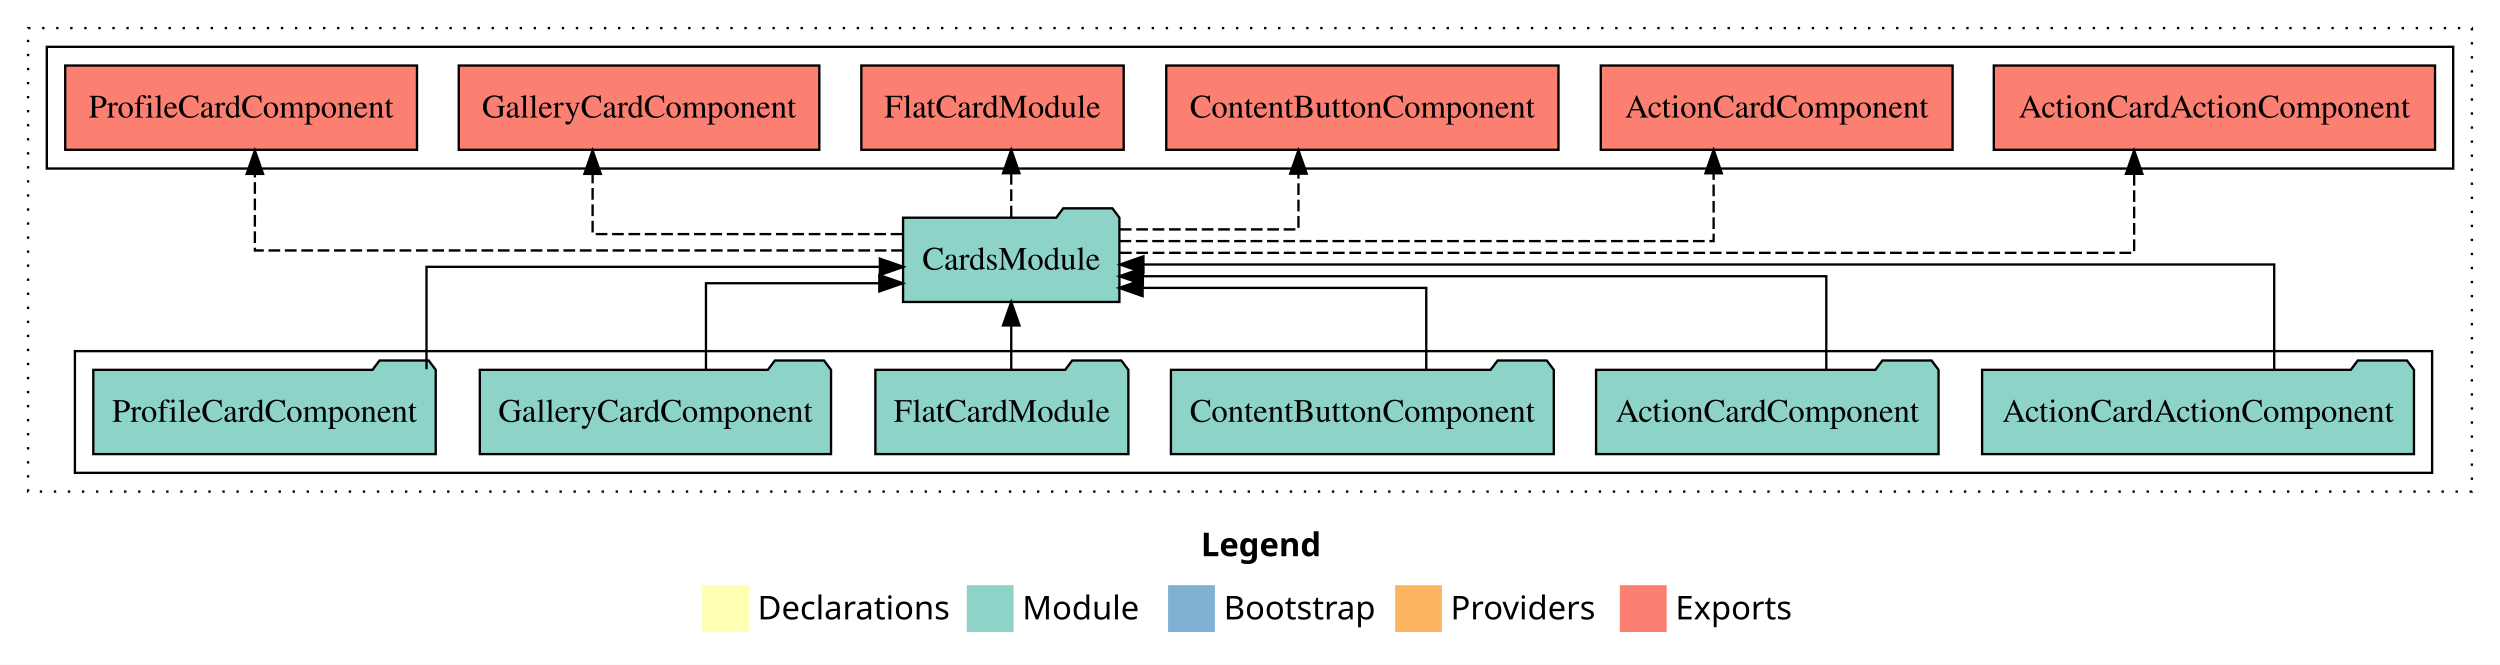
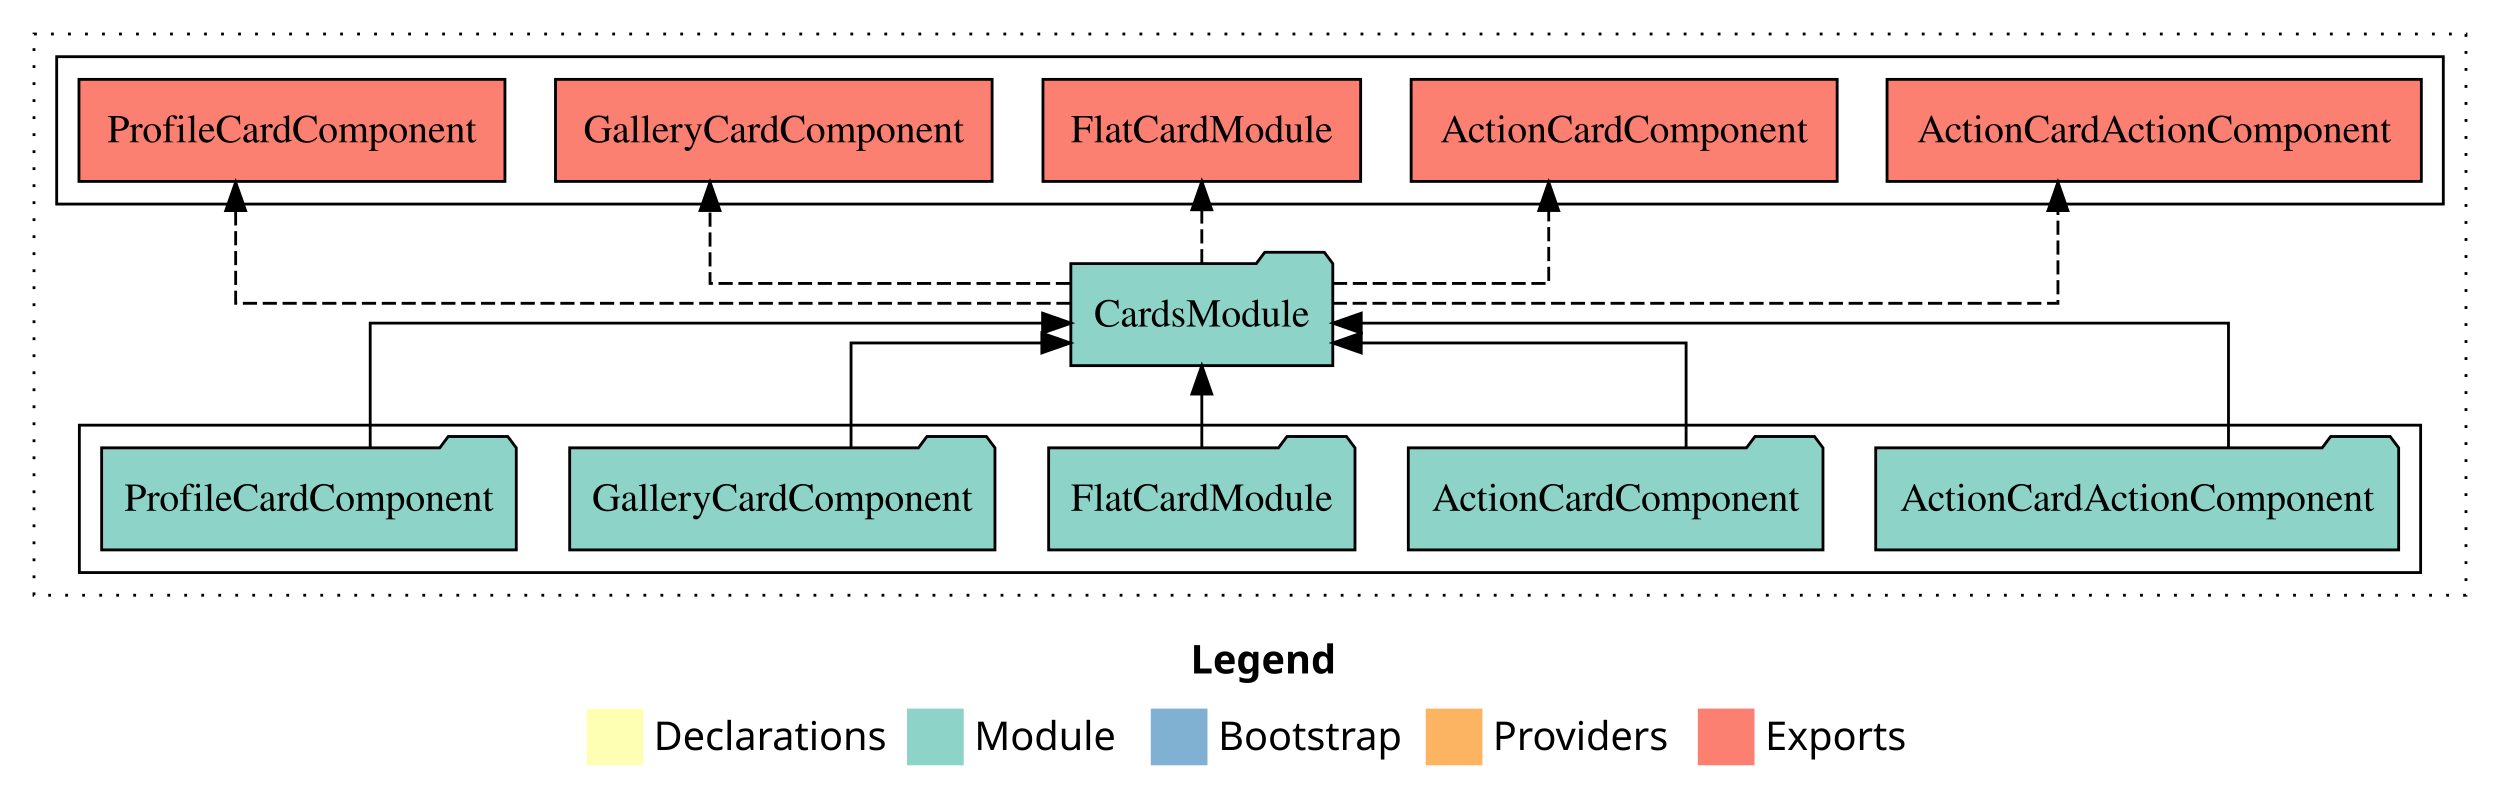
- <svg xmlns="http://www.w3.org/2000/svg" width="1068pt" height="284pt" viewBox="0.00 0.00 1068.00 284.00">
+ <svg xmlns="http://www.w3.org/2000/svg" width="882pt" height="284pt" viewBox="0.00 0.00 882.00 284.00">
  <g id="graph0" class="graph" transform="scale(1 1) rotate(0) translate(4 280)">
-     <polygon fill="white" stroke="transparent" points="-4,4 -4,-280 1064,-280 1064,4 -4,4" />
-     <text text-anchor="start" x="509.01" y="-42.4" font-family="Times-12" font-weight="bold" font-size="14.00">Legend</text>
-     <polygon fill="#ffffb3" stroke="transparent" points="296,-10 296,-30 316,-30 316,-10 296,-10" />
-     <text text-anchor="start" x="319.63" y="-15.4" font-family="Times-12" font-size="14.00">  Declarations</text>
-     <polygon fill="#8dd3c7" stroke="transparent" points="409,-10 409,-30 429,-30 429,-10 409,-10" />
-     <text text-anchor="start" x="432.73" y="-15.4" font-family="Times-12" font-size="14.00">  Module</text>
-     <polygon fill="#80b1d3" stroke="transparent" points="495,-10 495,-30 515,-30 515,-10 495,-10" />
-     <text text-anchor="start" x="518.78" y="-15.4" font-family="Times-12" font-size="14.00">  Bootstrap</text>
-     <polygon fill="#fdb462" stroke="transparent" points="592,-10 592,-30 612,-30 612,-10 592,-10" />
-     <text text-anchor="start" x="615.67" y="-15.4" font-family="Times-12" font-size="14.00">  Providers</text>
-     <polygon fill="#fb8072" stroke="transparent" points="688,-10 688,-30 708,-30 708,-10 688,-10" />
-     <text text-anchor="start" x="711.73" y="-15.4" font-family="Times-12" font-size="14.00">  Exports</text>
+     <polygon fill="white" stroke="transparent" points="-4,4 -4,-280 878,-280 878,4 -4,4" />
+     <text text-anchor="start" x="416.01" y="-42.4" font-family="Times-12" font-weight="bold" font-size="14.00">Legend</text>
+     <polygon fill="#ffffb3" stroke="transparent" points="203,-10 203,-30 223,-30 223,-10 203,-10" />
+     <text text-anchor="start" x="226.63" y="-15.4" font-family="Times-12" font-size="14.00">  Declarations</text>
+     <polygon fill="#8dd3c7" stroke="transparent" points="316,-10 316,-30 336,-30 336,-10 316,-10" />
+     <text text-anchor="start" x="339.73" y="-15.4" font-family="Times-12" font-size="14.00">  Module</text>
+     <polygon fill="#80b1d3" stroke="transparent" points="402,-10 402,-30 422,-30 422,-10 402,-10" />
+     <text text-anchor="start" x="425.78" y="-15.4" font-family="Times-12" font-size="14.00">  Bootstrap</text>
+     <polygon fill="#fdb462" stroke="transparent" points="499,-10 499,-30 519,-30 519,-10 499,-10" />
+     <text text-anchor="start" x="522.67" y="-15.4" font-family="Times-12" font-size="14.00">  Providers</text>
+     <polygon fill="#fb8072" stroke="transparent" points="595,-10 595,-30 615,-30 615,-10 595,-10" />
+     <text text-anchor="start" x="618.73" y="-15.4" font-family="Times-12" font-size="14.00">  Exports</text>
    <g id="clust1" class="cluster">
-       <polygon fill="none" stroke="black" stroke-dasharray="1,5" points="8,-70 8,-268 1052,-268 1052,-70 8,-70" />
+       <polygon fill="none" stroke="black" stroke-dasharray="1,5" points="8,-70 8,-268 866,-268 866,-70 8,-70" />
+     </g>
+     <g id="clust4" class="cluster">
+       <polygon fill="none" stroke="black" points="16,-208 16,-260 858,-260 858,-208 16,-208" />
    </g>
    <g id="clust3" class="cluster">
-       <polygon fill="none" stroke="black" points="28,-78 28,-130 1035,-130 1035,-78 28,-78" />
-     </g>
-     <g id="clust4" class="cluster">
-       <polygon fill="none" stroke="black" points="16,-208 16,-260 1044,-260 1044,-208 16,-208" />
+       <polygon fill="none" stroke="black" points="24,-78 24,-130 850,-130 850,-78 24,-78" />
    </g>
    <g id="node1" class="node">
-       <polygon fill="#8dd3c7" stroke="black" points="1027.25,-122 1024.25,-126 1003.25,-126 1000.25,-122 842.75,-122 842.75,-86 1027.25,-86 1027.25,-122" />
-       <text text-anchor="middle" x="935" y="-99.8" font-family="Times,serif" font-size="14.00">ActionCardActionComponent</text>
+       <polygon fill="#8dd3c7" stroke="black" points="842.25,-122 839.25,-126 818.25,-126 815.25,-122 657.75,-122 657.75,-86 842.25,-86 842.25,-122" />
+       <text text-anchor="middle" x="750" y="-99.8" font-family="Times,serif" font-size="14.00">ActionCardActionComponent</text>
+     </g>
+     <g id="node6" class="node">
+       <polygon fill="#8dd3c7" stroke="black" points="466.21,-187 463.21,-191 442.21,-191 439.21,-187 373.79,-187 373.79,-151 466.21,-151 466.21,-187" />
+       <text text-anchor="middle" x="420" y="-164.8" font-family="Times,serif" font-size="14.00">CardsModule</text>
+     </g>
+     <g id="edge1" class="edge">
+       <path fill="none" stroke="black" d="M782.21,-122.27C782.21,-140.56 782.21,-166 782.21,-166 782.21,-166 476.24,-166 476.24,-166" />
+       <polygon fill="black" stroke="black" points="476.24,-162.5 466.24,-166 476.24,-169.5 476.24,-162.5" />
+     </g>
+     <g id="node2" class="node">
+       <polygon fill="#8dd3c7" stroke="black" points="639.15,-122 636.15,-126 615.15,-126 612.15,-122 492.85,-122 492.85,-86 639.15,-86 639.15,-122" />
+       <text text-anchor="middle" x="566" y="-99.8" font-family="Times,serif" font-size="14.00">ActionCardComponent</text>
+     </g>
+     <g id="edge2" class="edge">
+       <path fill="none" stroke="black" d="M590.86,-122.01C590.86,-138.05 590.86,-159 590.86,-159 590.86,-159 476.24,-159 476.24,-159" />
+       <polygon fill="black" stroke="black" points="476.24,-155.5 466.24,-159 476.24,-162.5 476.24,-155.5" />
+     </g>
+     <g id="node3" class="node">
+       <polygon fill="#8dd3c7" stroke="black" points="474.04,-122 471.04,-126 450.04,-126 447.04,-122 365.96,-122 365.96,-86 474.04,-86 474.04,-122" />
+       <text text-anchor="middle" x="420" y="-99.8" font-family="Times,serif" font-size="14.00">FlatCardModule</text>
+     </g>
+     <g id="edge3" class="edge">
+       <path fill="none" stroke="black" d="M420,-122.11C420,-122.11 420,-140.99 420,-140.99" />
+       <polygon fill="black" stroke="black" points="416.5,-140.99 420,-150.99 423.5,-140.99 416.5,-140.99" />
+     </g>
+     <g id="node4" class="node">
+       <polygon fill="#8dd3c7" stroke="black" points="347.02,-122 344.02,-126 323.02,-126 320.02,-122 196.98,-122 196.98,-86 347.02,-86 347.02,-122" />
+       <text text-anchor="middle" x="272" y="-99.8" font-family="Times,serif" font-size="14.00">GalleryCardComponent</text>
+     </g>
+     <g id="edge4" class="edge">
+       <path fill="none" stroke="black" d="M296.25,-122.01C296.25,-138.05 296.25,-159 296.25,-159 296.25,-159 363.57,-159 363.57,-159" />
+       <polygon fill="black" stroke="black" points="363.57,-162.5 373.57,-159 363.57,-155.5 363.57,-162.5" />
+     </g>
+     <g id="node5" class="node">
+       <polygon fill="#8dd3c7" stroke="black" points="178.14,-122 175.14,-126 154.14,-126 151.14,-122 31.86,-122 31.86,-86 178.14,-86 178.14,-122" />
+       <text text-anchor="middle" x="105" y="-99.8" font-family="Times,serif" font-size="14.00">ProfileCardComponent</text>
+     </g>
+     <g id="edge5" class="edge">
+       <path fill="none" stroke="black" d="M126.61,-122.27C126.61,-140.56 126.61,-166 126.61,-166 126.61,-166 363.83,-166 363.83,-166" />
+       <polygon fill="black" stroke="black" points="363.83,-169.5 373.83,-166 363.83,-162.5 363.83,-169.5" />
    </g>
    <g id="node7" class="node">
-       <polygon fill="#8dd3c7" stroke="black" points="474.21,-187 471.21,-191 450.21,-191 447.21,-187 381.79,-187 381.79,-151 474.21,-151 474.21,-187" />
-       <text text-anchor="middle" x="428" y="-164.8" font-family="Times,serif" font-size="14.00">CardsModule</text>
-     </g>
-     <g id="edge1" class="edge">
-       <path fill="none" stroke="black" d="M967.54,-122.22C967.54,-140.83 967.54,-167 967.54,-167 967.54,-167 484.47,-167 484.47,-167" />
-       <polygon fill="black" stroke="black" points="484.47,-163.5 474.47,-167 484.47,-170.5 484.47,-163.5" />
-     </g>
-     <g id="node2" class="node">
-       <polygon fill="#8dd3c7" stroke="black" points="824.15,-122 821.15,-126 800.15,-126 797.15,-122 677.85,-122 677.85,-86 824.15,-86 824.15,-122" />
-       <text text-anchor="middle" x="751" y="-99.8" font-family="Times,serif" font-size="14.00">ActionCardComponent</text>
-     </g>
-     <g id="edge2" class="edge">
-       <path fill="none" stroke="black" d="M776.19,-122.03C776.19,-139.06 776.19,-162 776.19,-162 776.19,-162 484.24,-162 484.24,-162" />
-       <polygon fill="black" stroke="black" points="484.24,-158.5 474.24,-162 484.24,-165.5 484.24,-158.5" />
-     </g>
-     <g id="node3" class="node">
-       <polygon fill="#8dd3c7" stroke="black" points="659.78,-122 656.78,-126 635.78,-126 632.78,-122 496.22,-122 496.22,-86 659.78,-86 659.78,-122" />
-       <text text-anchor="middle" x="578" y="-99.8" font-family="Times,serif" font-size="14.00">ContentButtonComponent</text>
-     </g>
-     <g id="edge3" class="edge">
-       <path fill="none" stroke="black" d="M605.3,-122.24C605.3,-137.57 605.3,-157 605.3,-157 605.3,-157 484.12,-157 484.12,-157" />
-       <polygon fill="black" stroke="black" points="484.12,-153.5 474.12,-157 484.12,-160.5 484.12,-153.5" />
-     </g>
-     <g id="node4" class="node">
-       <polygon fill="#8dd3c7" stroke="black" points="478.04,-122 475.04,-126 454.04,-126 451.04,-122 369.96,-122 369.96,-86 478.04,-86 478.04,-122" />
-       <text text-anchor="middle" x="424" y="-99.8" font-family="Times,serif" font-size="14.00">FlatCardModule</text>
-     </g>
-     <g id="edge4" class="edge">
-       <path fill="none" stroke="black" d="M428,-122.11C428,-122.11 428,-140.99 428,-140.99" />
-       <polygon fill="black" stroke="black" points="424.5,-140.99 428,-150.99 431.5,-140.99 424.5,-140.99" />
-     </g>
-     <g id="node5" class="node">
-       <polygon fill="#8dd3c7" stroke="black" points="351.02,-122 348.02,-126 327.02,-126 324.02,-122 200.98,-122 200.98,-86 351.02,-86 351.02,-122" />
-       <text text-anchor="middle" x="276" y="-99.8" font-family="Times,serif" font-size="14.00">GalleryCardComponent</text>
-     </g>
-     <g id="edge5" class="edge">
-       <path fill="none" stroke="black" d="M297.59,-122.01C297.59,-138.05 297.59,-159 297.59,-159 297.59,-159 371.65,-159 371.65,-159" />
-       <polygon fill="black" stroke="black" points="371.65,-162.5 381.65,-159 371.65,-155.5 371.65,-162.5" />
-     </g>
-     <g id="node6" class="node">
-       <polygon fill="#8dd3c7" stroke="black" points="182.14,-122 179.14,-126 158.14,-126 155.14,-122 35.86,-122 35.86,-86 182.14,-86 182.14,-122" />
-       <text text-anchor="middle" x="109" y="-99.8" font-family="Times,serif" font-size="14.00">ProfileCardComponent</text>
+       <polygon fill="#fb8072" stroke="black" points="850.25,-252 661.75,-252 661.75,-216 850.25,-216 850.25,-252" />
+       <text text-anchor="middle" x="756" y="-229.8" font-family="Times,serif" font-size="14.00">ActionCardActionComponent </text>
    </g>
    <g id="edge6" class="edge">
-       <path fill="none" stroke="black" d="M178.2,-122.27C178.2,-140.56 178.2,-166 178.2,-166 178.2,-166 371.89,-166 371.89,-166" />
-       <polygon fill="black" stroke="black" points="371.89,-169.5 381.89,-166 371.89,-162.5 371.89,-169.5" />
+       <path fill="none" stroke="black" stroke-dasharray="5,2" d="M466.2,-173C550.81,-173 722.04,-173 722.04,-173 722.04,-173 722.04,-205.7 722.04,-205.7" />
+       <polygon fill="black" stroke="black" points="718.54,-205.7 722.04,-215.7 725.54,-205.7 718.54,-205.7" />
    </g>
    <g id="node8" class="node">
-       <polygon fill="#fb8072" stroke="black" points="1036.25,-252 847.75,-252 847.75,-216 1036.25,-216 1036.25,-252" />
-       <text text-anchor="middle" x="942" y="-229.8" font-family="Times,serif" font-size="14.00">ActionCardActionComponent </text>
+       <polygon fill="#fb8072" stroke="black" points="644.15,-252 493.85,-252 493.85,-216 644.15,-216 644.15,-252" />
+       <text text-anchor="middle" x="569" y="-229.8" font-family="Times,serif" font-size="14.00">ActionCardComponent </text>
    </g>
    <g id="edge7" class="edge">
-       <path fill="none" stroke="black" stroke-dasharray="5,2" d="M474.43,-172C594.82,-172 907.71,-172 907.71,-172 907.71,-172 907.71,-205.73 907.71,-205.73" />
-       <polygon fill="black" stroke="black" points="904.21,-205.73 907.71,-215.73 911.21,-205.73 904.21,-205.73" />
+       <path fill="none" stroke="black" stroke-dasharray="5,2" d="M466.27,-180C500.93,-180 542.39,-180 542.39,-180 542.39,-180 542.39,-205.72 542.39,-205.72" />
+       <polygon fill="black" stroke="black" points="538.89,-205.72 542.39,-215.72 545.89,-205.72 538.89,-205.72" />
    </g>
    <g id="node9" class="node">
-       <polygon fill="#fb8072" stroke="black" points="830.15,-252 679.85,-252 679.85,-216 830.15,-216 830.15,-252" />
-       <text text-anchor="middle" x="755" y="-229.8" font-family="Times,serif" font-size="14.00">ActionCardComponent </text>
-     </g>
-     <g id="edge8" class="edge">
-       <path fill="none" stroke="black" stroke-dasharray="5,2" d="M474.23,-177C558.4,-177 728.06,-177 728.06,-177 728.06,-177 728.06,-205.96 728.06,-205.96" />
-       <polygon fill="black" stroke="black" points="724.56,-205.96 728.06,-215.96 731.56,-205.96 724.56,-205.96" />
-     </g>
-     <g id="node10" class="node">
-       <polygon fill="#fb8072" stroke="black" points="661.78,-252 494.22,-252 494.22,-216 661.78,-216 661.78,-252" />
-       <text text-anchor="middle" x="578" y="-229.8" font-family="Times,serif" font-size="14.00">ContentButtonComponent </text>
-     </g>
-     <g id="edge9" class="edge">
-       <path fill="none" stroke="black" stroke-dasharray="5,2" d="M474.39,-182C509.14,-182 550.7,-182 550.7,-182 550.7,-182 550.7,-205.81 550.7,-205.81" />
-       <polygon fill="black" stroke="black" points="547.2,-205.81 550.7,-215.81 554.2,-205.81 547.2,-205.81" />
-     </g>
-     <g id="node11" class="node">
      <polygon fill="#fb8072" stroke="black" points="476.04,-252 363.96,-252 363.96,-216 476.04,-216 476.04,-252" />
      <text text-anchor="middle" x="420" y="-229.8" font-family="Times,serif" font-size="14.00">FlatCardModule </text>
    </g>
-     <g id="edge10" class="edge">
-       <path fill="none" stroke="black" stroke-dasharray="5,2" d="M428,-187.11C428,-187.11 428,-205.99 428,-205.99" />
-       <polygon fill="black" stroke="black" points="424.5,-205.99 428,-215.99 431.5,-205.99 424.5,-205.99" />
+     <g id="edge8" class="edge">
+       <path fill="none" stroke="black" stroke-dasharray="5,2" d="M420,-187.11C420,-187.11 420,-205.99 420,-205.99" />
+       <polygon fill="black" stroke="black" points="416.5,-205.99 420,-215.99 423.5,-205.99 416.5,-205.99" />
    </g>
-     <g id="node12" class="node">
+     <g id="node10" class="node">
      <polygon fill="#fb8072" stroke="black" points="346.02,-252 191.98,-252 191.98,-216 346.02,-216 346.02,-252" />
      <text text-anchor="middle" x="269" y="-229.8" font-family="Times,serif" font-size="14.00">GalleryCardComponent </text>
    </g>
-     <g id="edge11" class="edge">
-       <path fill="none" stroke="black" stroke-dasharray="5,2" d="M381.48,-180C328.49,-180 249.16,-180 249.16,-180 249.16,-180 249.16,-205.72 249.16,-205.72" />
-       <polygon fill="black" stroke="black" points="245.66,-205.72 249.16,-215.72 252.66,-205.72 245.66,-205.72" />
+     <g id="edge9" class="edge">
+       <path fill="none" stroke="black" stroke-dasharray="5,2" d="M373.5,-180C322.11,-180 246.5,-180 246.5,-180 246.5,-180 246.5,-205.72 246.5,-205.72" />
+       <polygon fill="black" stroke="black" points="243,-205.72 246.5,-215.72 250,-205.72 243,-205.72" />
    </g>
-     <g id="node13" class="node">
+     <g id="node11" class="node">
      <polygon fill="#fb8072" stroke="black" points="174.14,-252 23.86,-252 23.86,-216 174.14,-216 174.14,-252" />
      <text text-anchor="middle" x="99" y="-229.8" font-family="Times,serif" font-size="14.00">ProfileCardComponent </text>
    </g>
-     <g id="edge12" class="edge">
-       <path fill="none" stroke="black" stroke-dasharray="5,2" d="M381.7,-173C292.36,-173 104.88,-173 104.88,-173 104.88,-173 104.88,-205.7 104.88,-205.7" />
-       <polygon fill="black" stroke="black" points="101.38,-205.7 104.88,-215.7 108.38,-205.7 101.38,-205.7" />
+     <g id="edge10" class="edge">
+       <path fill="none" stroke="black" stroke-dasharray="5,2" d="M373.68,-173C280.48,-173 79.14,-173 79.14,-173 79.14,-173 79.14,-205.7 79.14,-205.7" />
+       <polygon fill="black" stroke="black" points="75.64,-205.7 79.14,-215.7 82.64,-205.7 75.64,-205.7" />
    </g>
  </g>
</svg>
